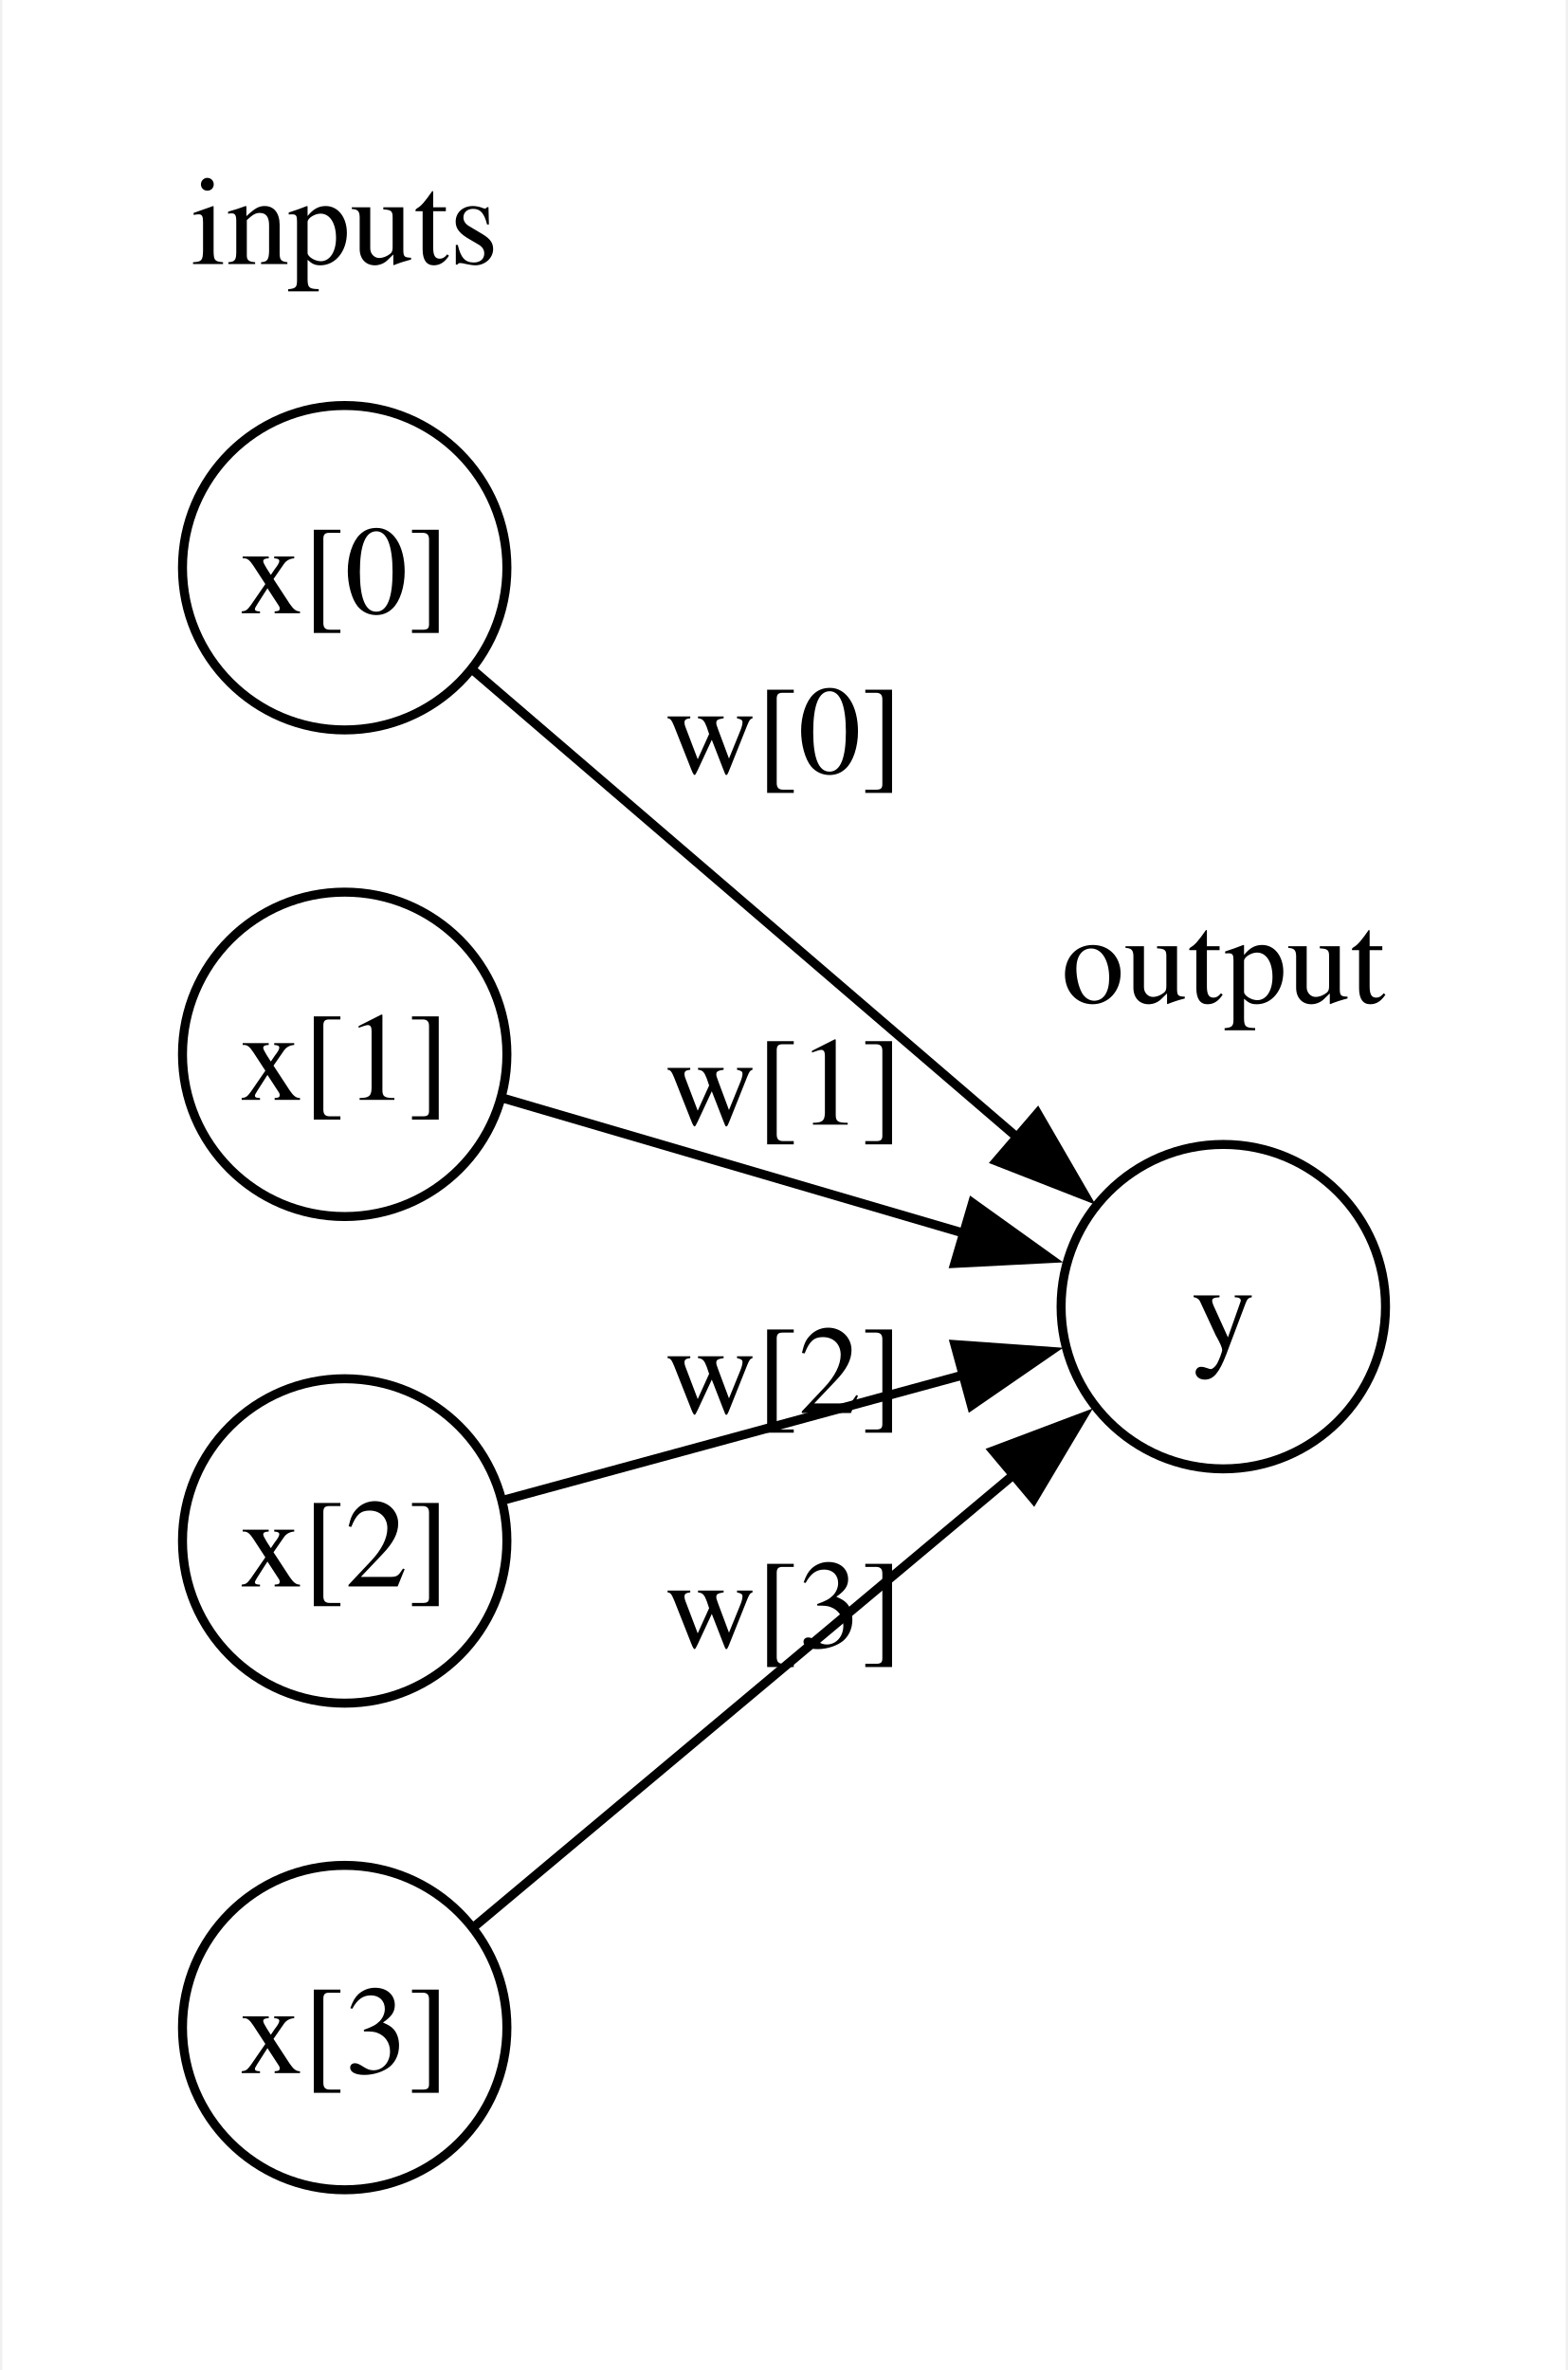
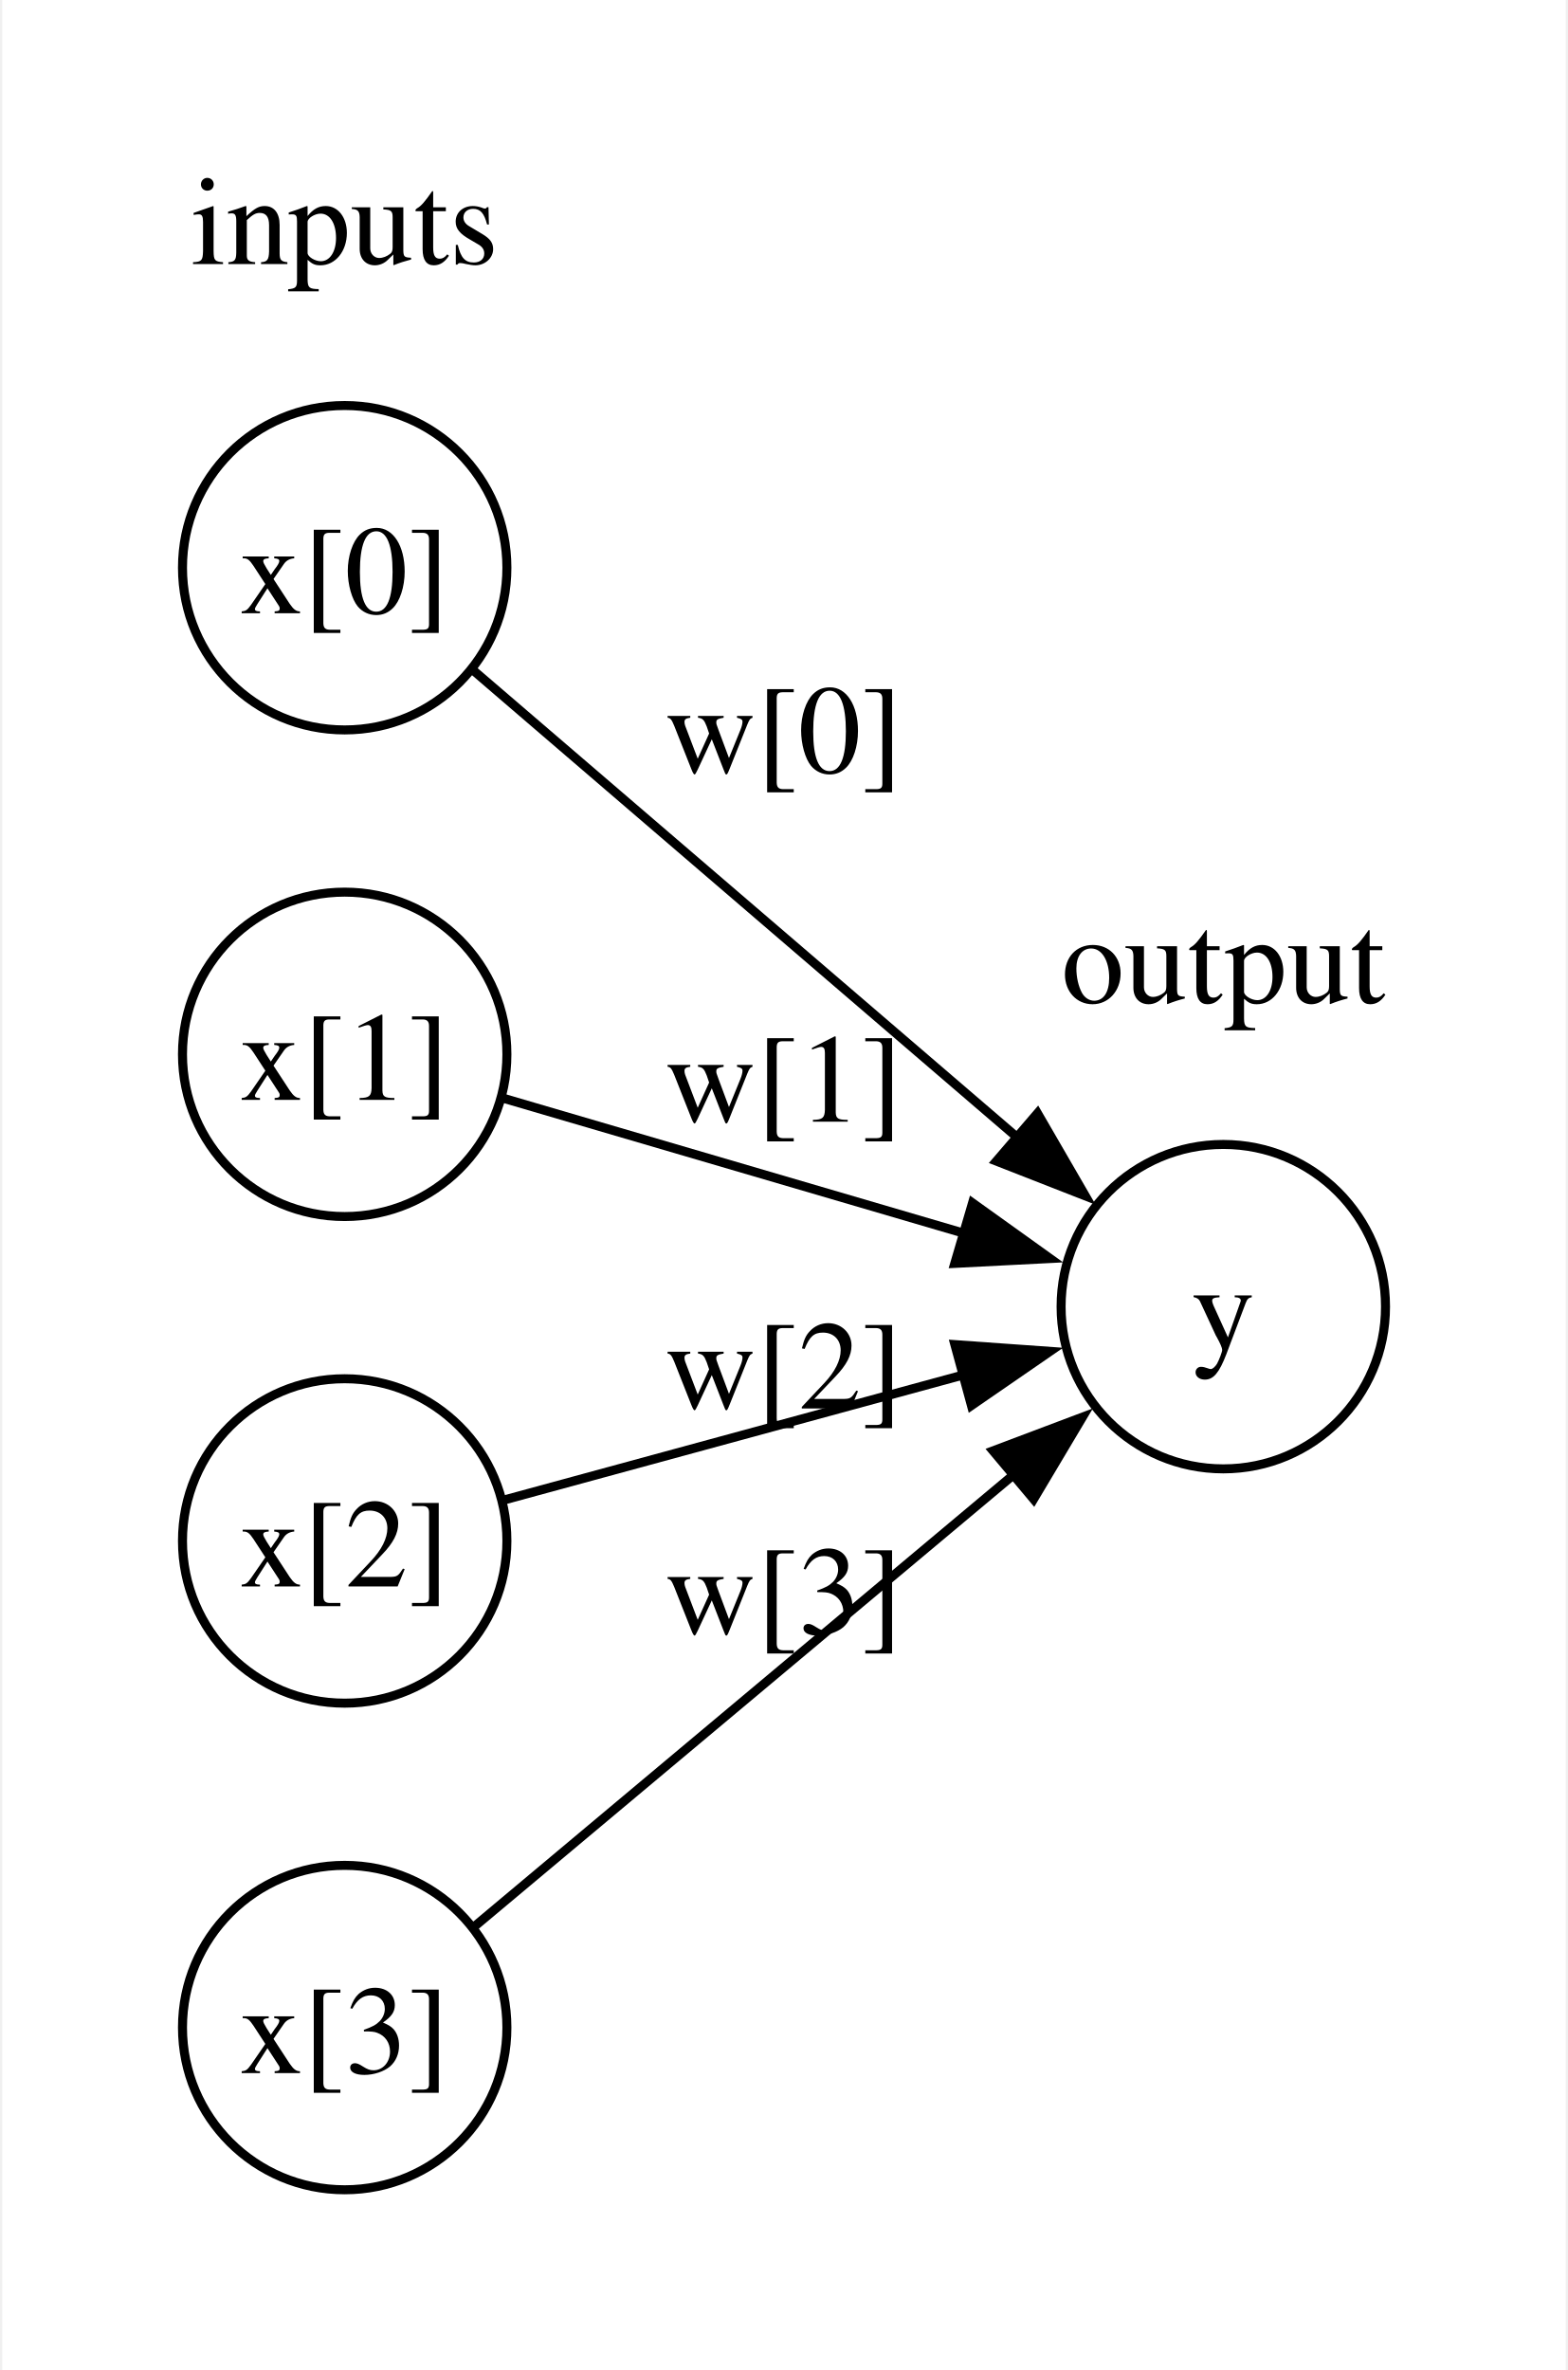
<svg xmlns="http://www.w3.org/2000/svg" width="174pt" height="263pt" viewBox="0.00 0.00 173.50 263.00">
  <g id="graph0" class="graph" transform="scale(1 1) rotate(0) translate(4 259)">
    <polygon fill="white" stroke="none" points="-4,4 -4,-259 169.5,-259 169.5,4 -4,4" />
    <g id="clust1" class="cluster">
      <polygon fill="none" stroke="white" points="8,-8 8,-247 60,-247 60,-8 8,-8" />
      <text text-anchor="middle" x="34" y="-229.7" font-family="Times,serif" font-size="14.00">inputs</text>
    </g>
    <g id="clust2" class="cluster">
      <polygon fill="none" stroke="white" points="105.5,-88 105.5,-165 157.5,-165 157.5,-88 105.5,-88" />
      <text text-anchor="middle" x="131.5" y="-147.7" font-family="Times,serif" font-size="14.00">output</text>
    </g>
    <g id="node1" class="node">
      <ellipse fill="none" stroke="black" cx="34" cy="-196" rx="18" ry="18" />
      <text text-anchor="middle" x="34" y="-190.95" font-family="Times,serif" font-size="14.00">x[0]</text>
    </g>
    <g id="node5" class="node">
      <ellipse fill="none" stroke="black" cx="131.5" cy="-114" rx="18" ry="18" />
      <text text-anchor="middle" x="131.5" y="-108.95" font-family="Times,serif" font-size="14.00">y</text>
    </g>
    <g id="edge1" class="edge">
      <path fill="none" stroke="black" d="M48.28,-184.6C63.89,-171.2 90.02,-148.76 108.63,-132.78" />
      <polygon fill="black" stroke="black" points="110.88,-135.46 116.19,-126.29 106.32,-130.15 110.88,-135.46" />
-       <text text-anchor="middle" x="82.75" y="-173.2" font-family="Times,serif" font-size="14.00">w[0]</text>
+       <text text-anchor="middle" x="82.75" y="-173.26" font-family="Times,serif" font-size="14.00">w[0]</text>
    </g>
    <g id="node2" class="node">
      <ellipse fill="none" stroke="black" cx="34" cy="-142" rx="18" ry="18" />
      <text text-anchor="middle" x="34" y="-136.95" font-family="Times,serif" font-size="14.00">x[1]</text>
    </g>
    <g id="edge2" class="edge">
      <path fill="none" stroke="black" d="M51.63,-137.12C65.79,-132.97 86.41,-126.93 103.01,-122.06" />
      <polygon fill="black" stroke="black" points="103.67,-125.51 112.28,-119.34 101.7,-118.8 103.67,-125.51" />
-       <text text-anchor="middle" x="82.75" y="-134.2" font-family="Times,serif" font-size="14.00">w[1]</text>
+       <text text-anchor="middle" x="82.75" y="-134.53" font-family="Times,serif" font-size="14.00">w[1]</text>
    </g>
    <g id="node3" class="node">
      <ellipse fill="none" stroke="black" cx="34" cy="-88" rx="18" ry="18" />
      <text text-anchor="middle" x="34" y="-82.95" font-family="Times,serif" font-size="14.00">x[2]</text>
    </g>
    <g id="edge3" class="edge">
      <path fill="none" stroke="black" d="M51.63,-92.53C65.79,-96.38 86.41,-102 103.01,-106.52" />
      <polygon fill="black" stroke="black" points="101.71,-109.79 112.27,-109.04 103.55,-103.03 101.71,-109.79" />
-       <text text-anchor="middle" x="82.75" y="-102.2" font-family="Times,serif" font-size="14.00">w[2]</text>
+       <text text-anchor="middle" x="82.75" y="-102.7" font-family="Times,serif" font-size="14.00">w[2]</text>
    </g>
    <g id="node4" class="node">
      <ellipse fill="none" stroke="black" cx="34" cy="-34" rx="18" ry="18" />
      <text text-anchor="middle" x="34" y="-28.95" font-family="Times,serif" font-size="14.00">x[3]</text>
    </g>
    <g id="edge4" class="edge">
      <path fill="none" stroke="black" d="M48.28,-45.12C63.8,-58.13 89.72,-79.84 108.32,-95.42" />
      <polygon fill="black" stroke="black" points="105.95,-98 115.87,-101.74 110.45,-92.64 105.95,-98" />
-       <text text-anchor="middle" x="82.75" y="-76.2" font-family="Times,serif" font-size="14.00">w[3]</text>
+       <text text-anchor="middle" x="82.75" y="-77.7" font-family="Times,serif" font-size="14.00">w[3]</text>
    </g>
  </g>
</svg>
